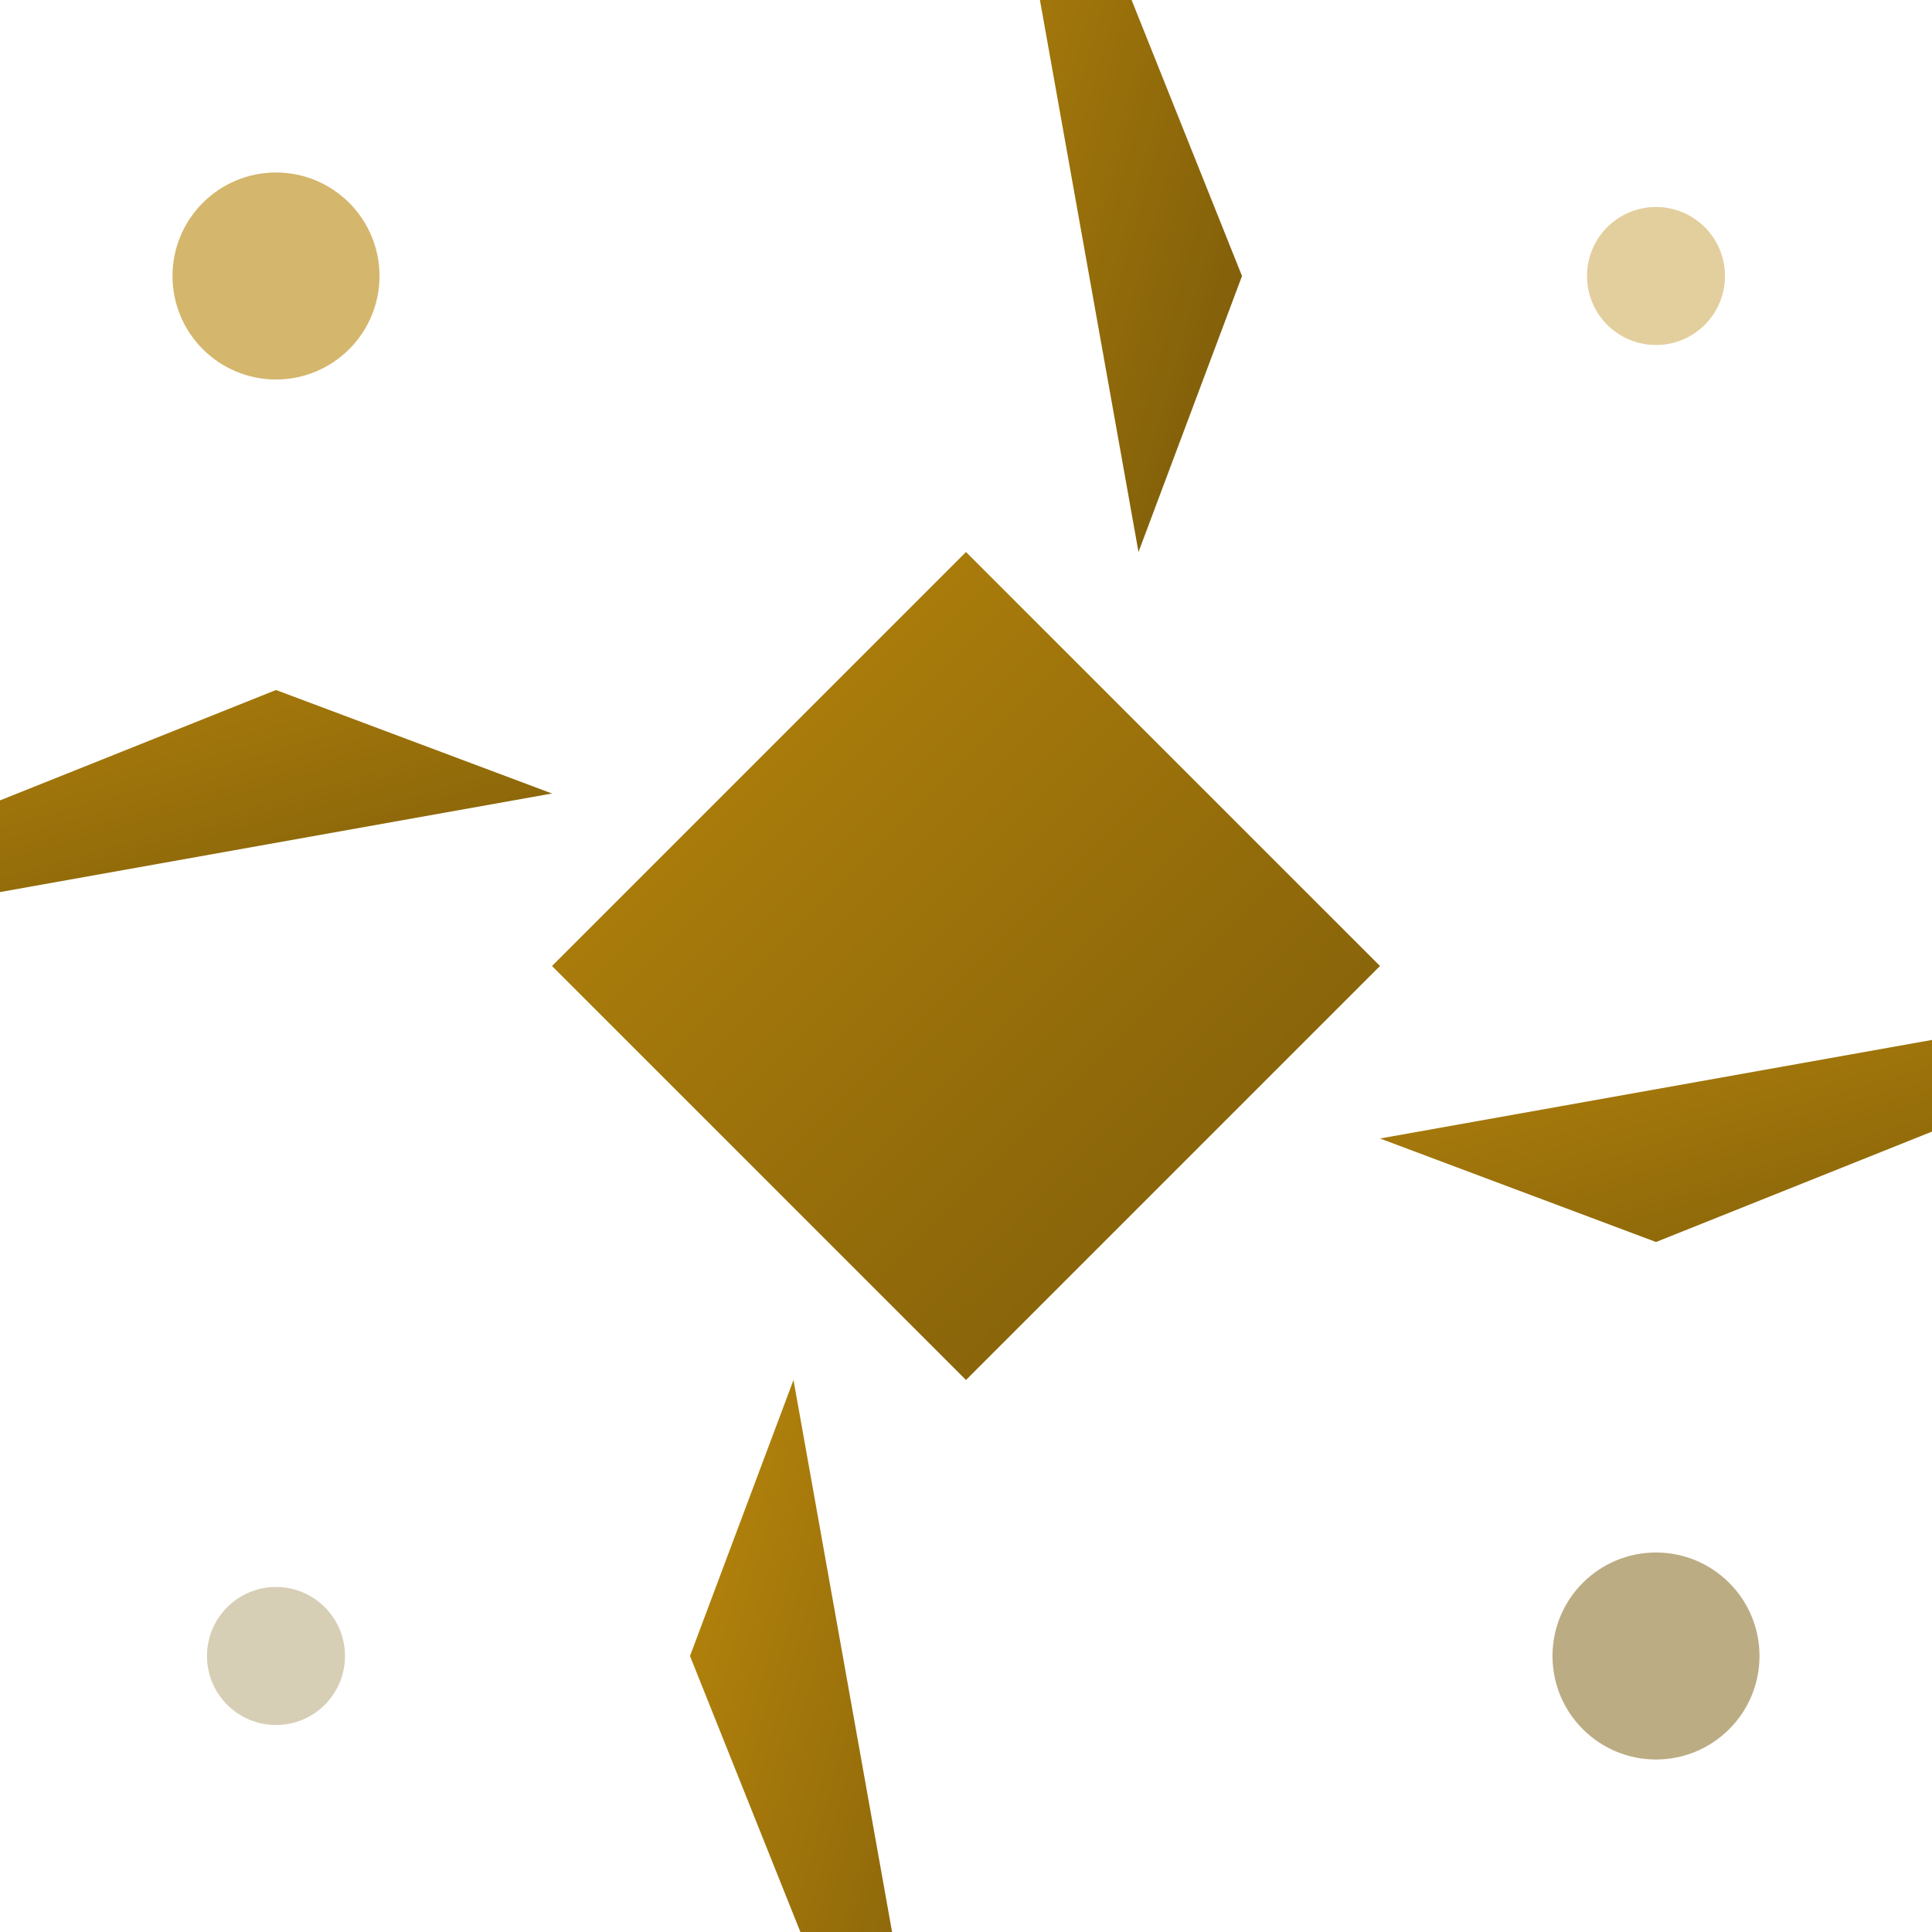
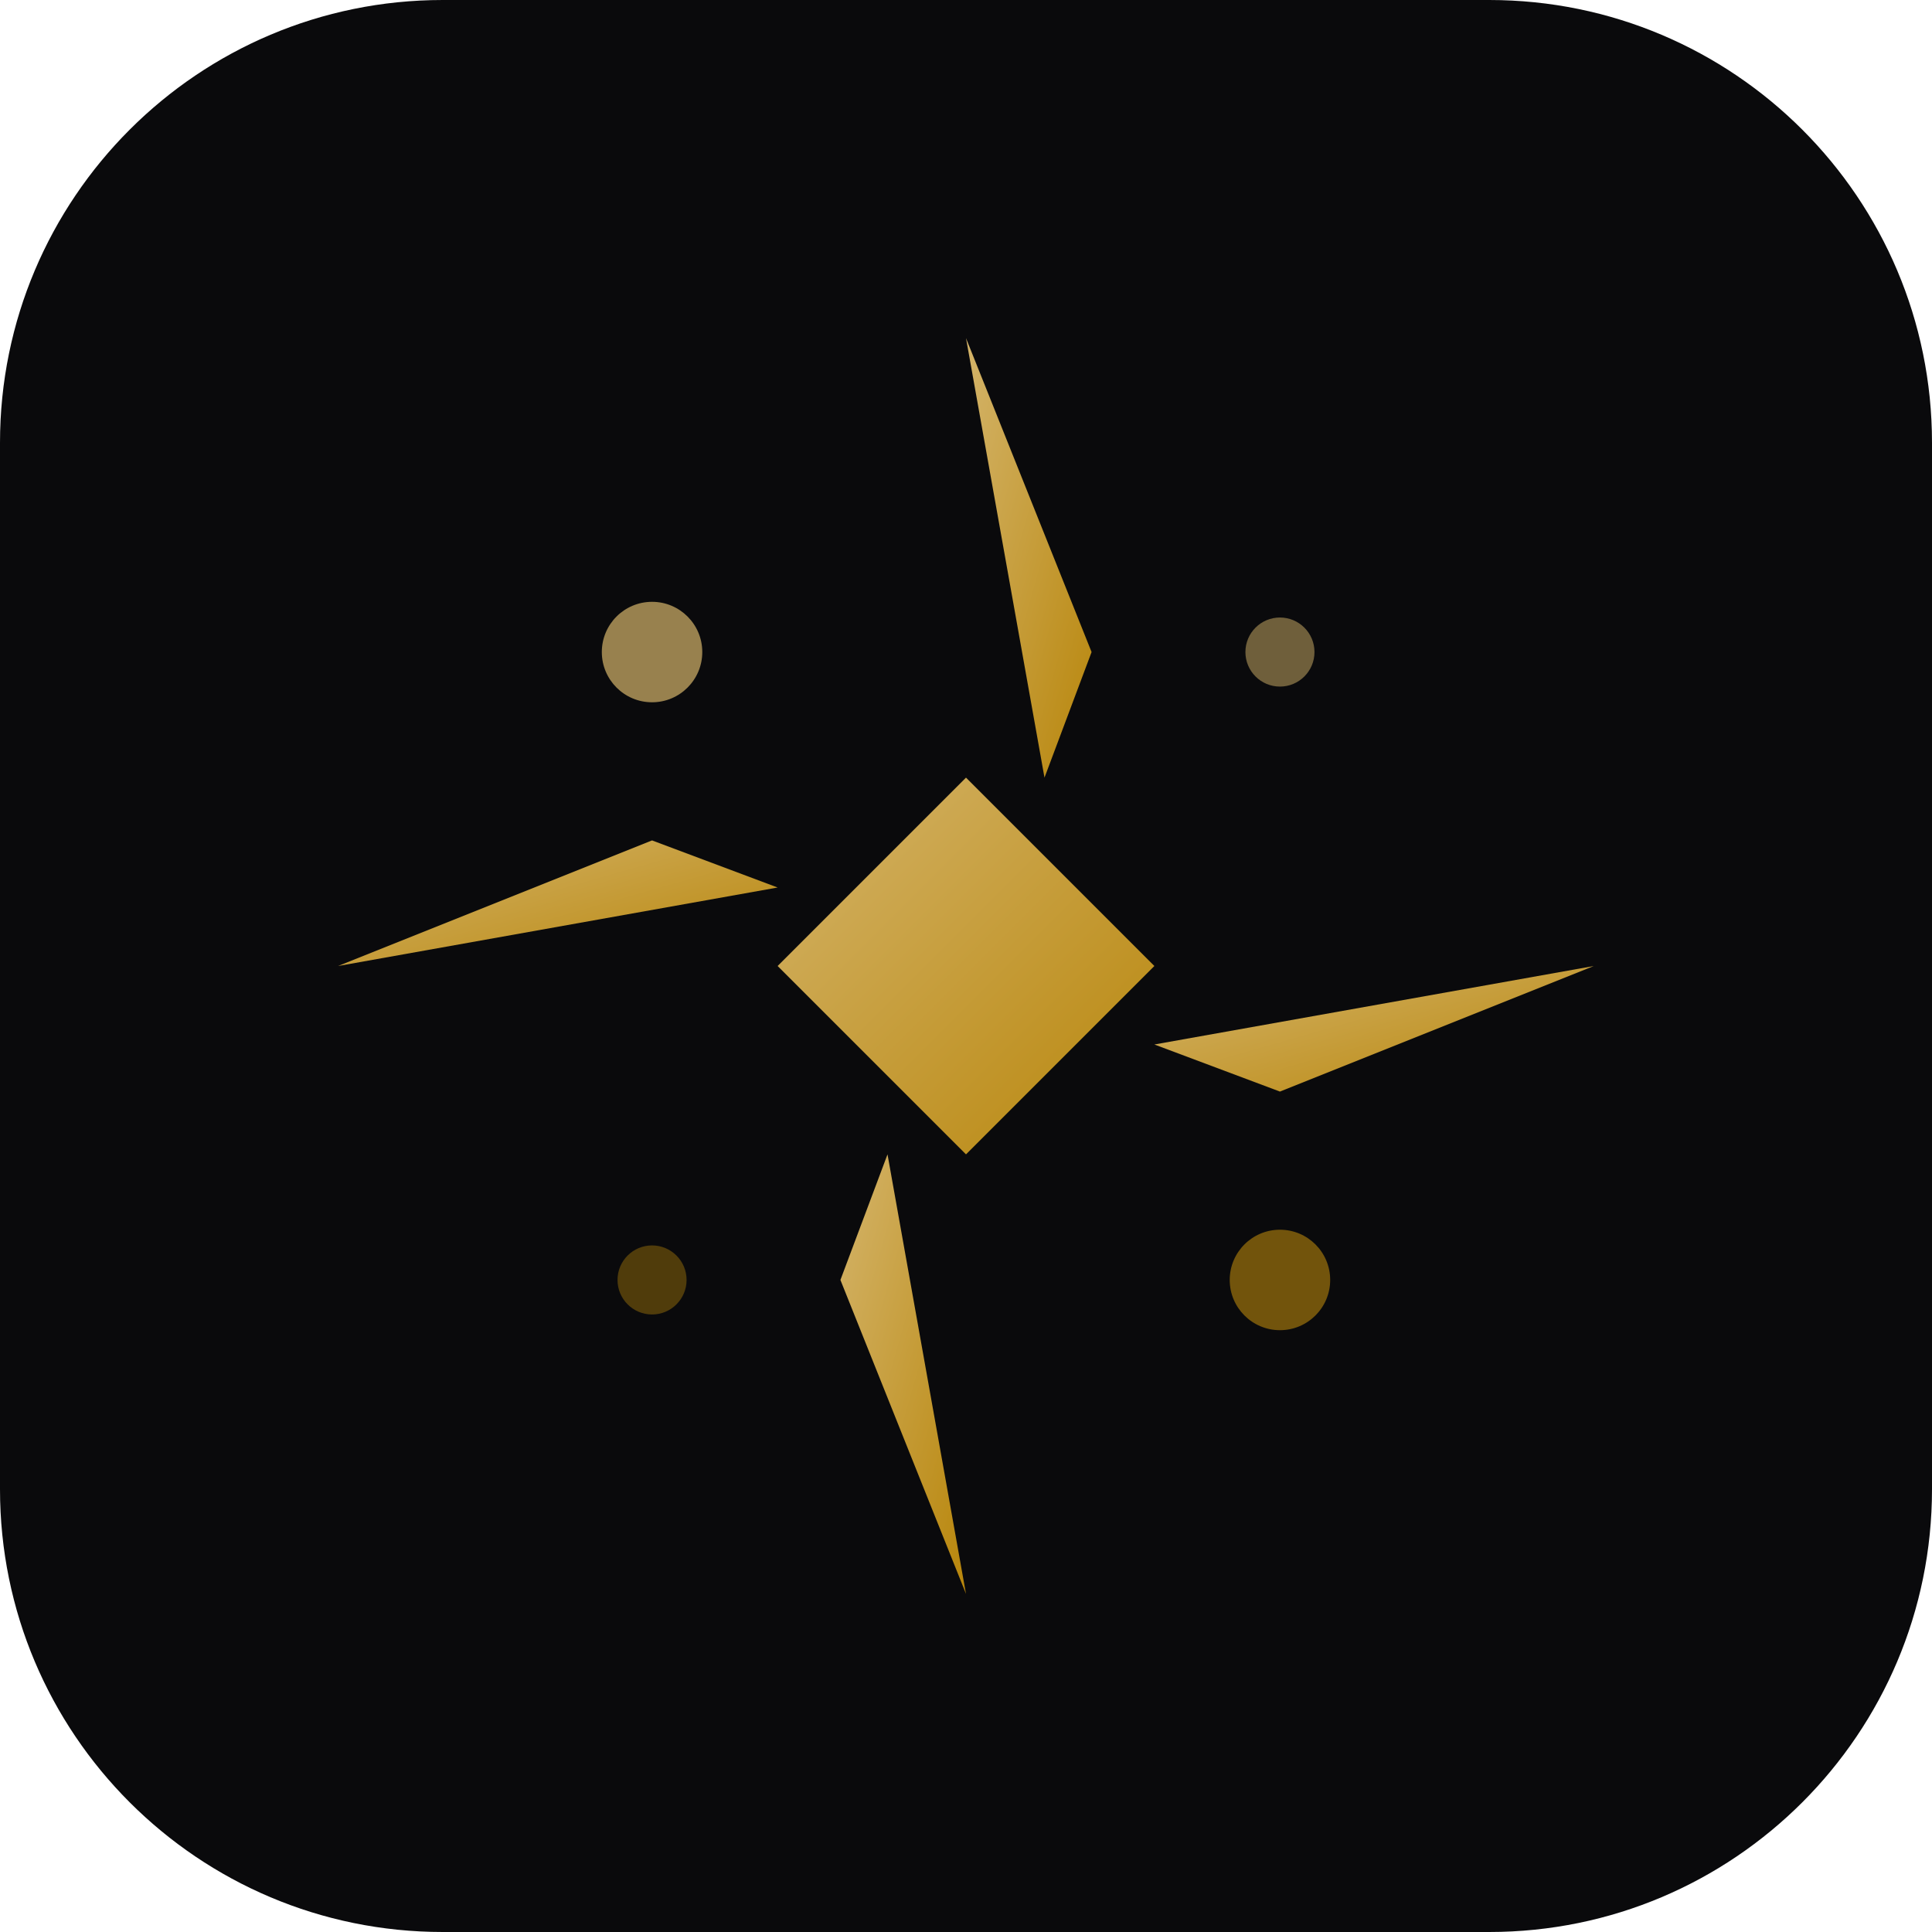
- <svg xmlns="http://www.w3.org/2000/svg" viewBox="10 10 28 28" fill="none">
+ <svg xmlns="http://www.w3.org/2000/svg" viewBox="0 0 48 48">
  <defs>
    <linearGradient id="spark-grad" x1="0" y1="0" x2="1" y2="1">
-       <stop offset="0%" stop-color="#b8860b" />
-       <stop offset="100%" stop-color="#7a5a0a" />
+       <stop offset="0%" stop-color="#d4b46a" />
+       <stop offset="100%" stop-color="#b8860b" />
    </linearGradient>
  </defs>
-   <path d="M24 4 L26.5 18 L28 14 L24 4z" fill="url(#spark-grad)" />
-   <path d="M24 44 L21.5 30 L20 34 L24 44z" fill="url(#spark-grad)" />
-   <path d="M4 24 L18 21.5 L14 20 L4 24z" fill="url(#spark-grad)" />
-   <path d="M44 24 L30 26.5 L34 28 L44 24z" fill="url(#spark-grad)" />
-   <path d="M24 18 L30 24 L24 30 L18 24z" fill="url(#spark-grad)" />
-   <circle cx="14" cy="14" r="1.5" fill="#b8860b" opacity="0.6" />
-   <circle cx="34" cy="14" r="1" fill="#b8860b" opacity="0.4" />
-   <circle cx="34" cy="34" r="1.5" fill="#7a5a0a" opacity="0.5" />
-   <circle cx="14" cy="34" r="1" fill="#7a5a0a" opacity="0.3" />
+   <rect width="48" height="48" rx="11" fill="#0a0a0c" />
+   <g transform="translate(24 24) scale(0.78) translate(-24 -24)">
+     <path d="M24 4 L26.5 18 L28 14 L24 4z" fill="url(#spark-grad)" />
+     <path d="M24 44 L21.5 30 L20 34 L24 44z" fill="url(#spark-grad)" />
+     <path d="M4 24 L18 21.5 L14 20 L4 24z" fill="url(#spark-grad)" />
+     <path d="M44 24 L30 26.5 L34 28 L44 24z" fill="url(#spark-grad)" />
+     <path d="M24 18 L30 24 L24 30 L18 24z" fill="url(#spark-grad)" />
+     <circle cx="14" cy="14" r="1.6" fill="#d4b46a" opacity="0.7" />
+     <circle cx="34" cy="14" r="1.1" fill="#d4b46a" opacity="0.5" />
+     <circle cx="34" cy="34" r="1.6" fill="#b8860b" opacity="0.6" />
+     <circle cx="14" cy="34" r="1.1" fill="#b8860b" opacity="0.4" />
+   </g>
</svg>
